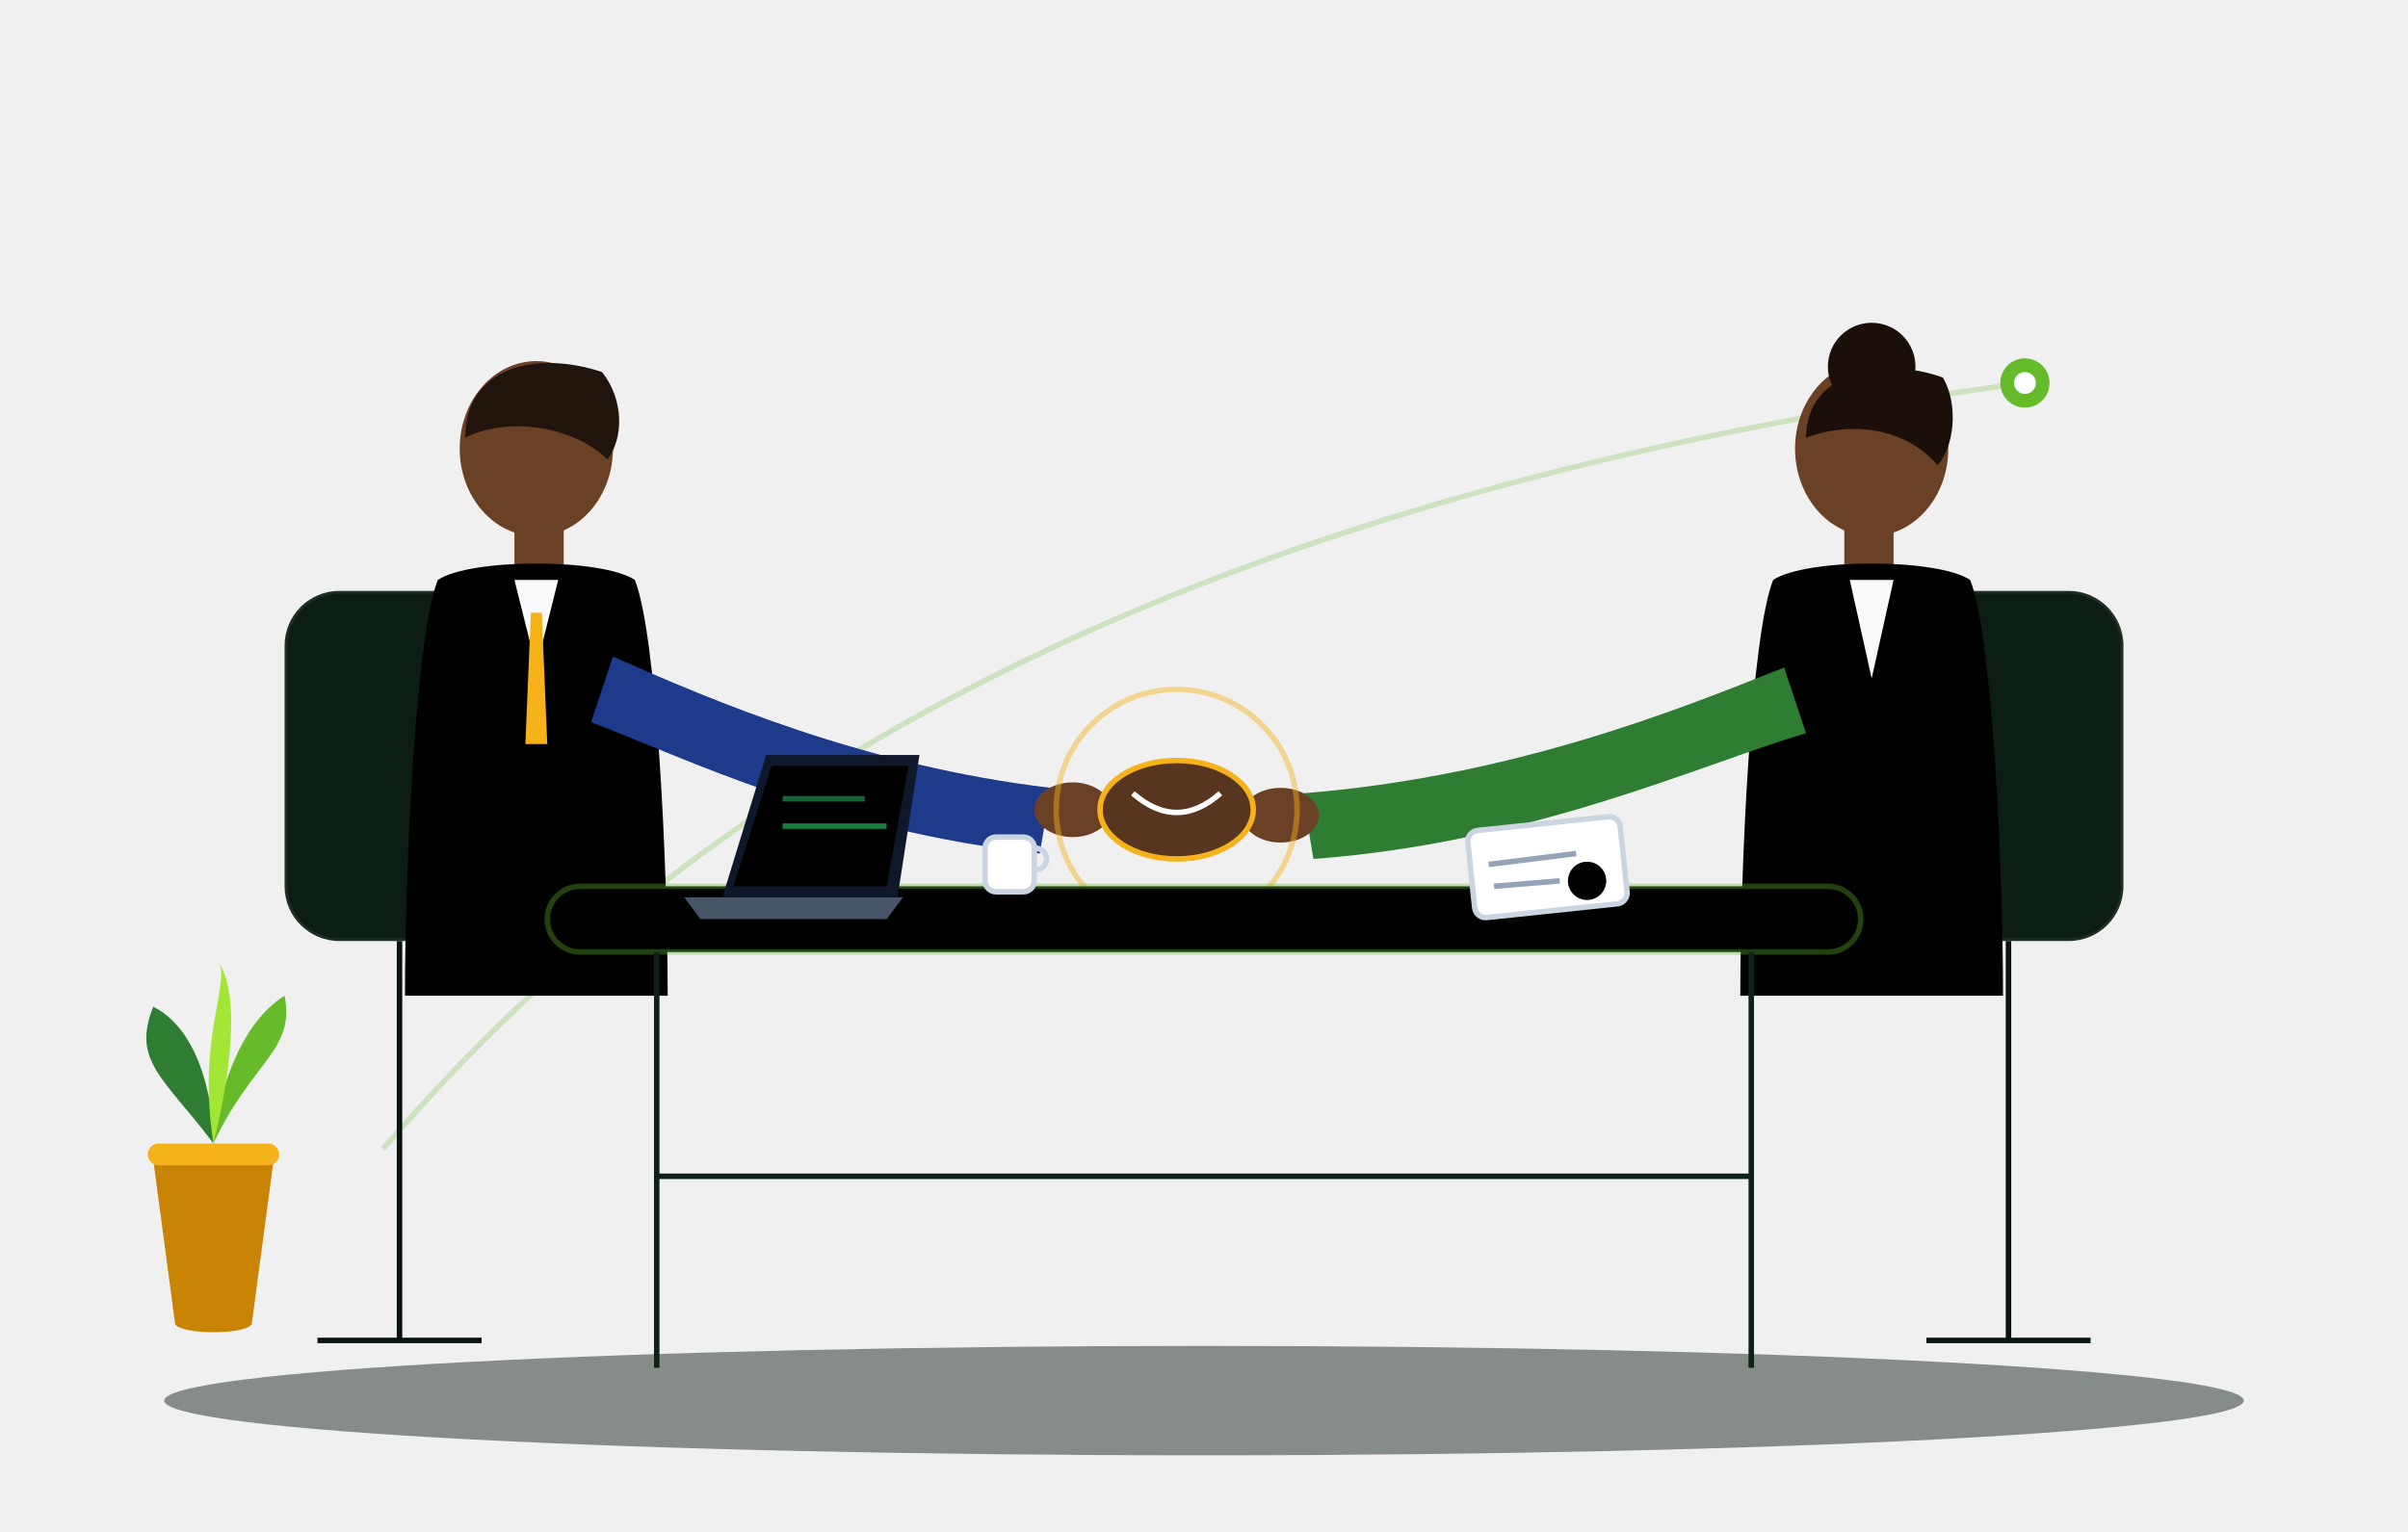
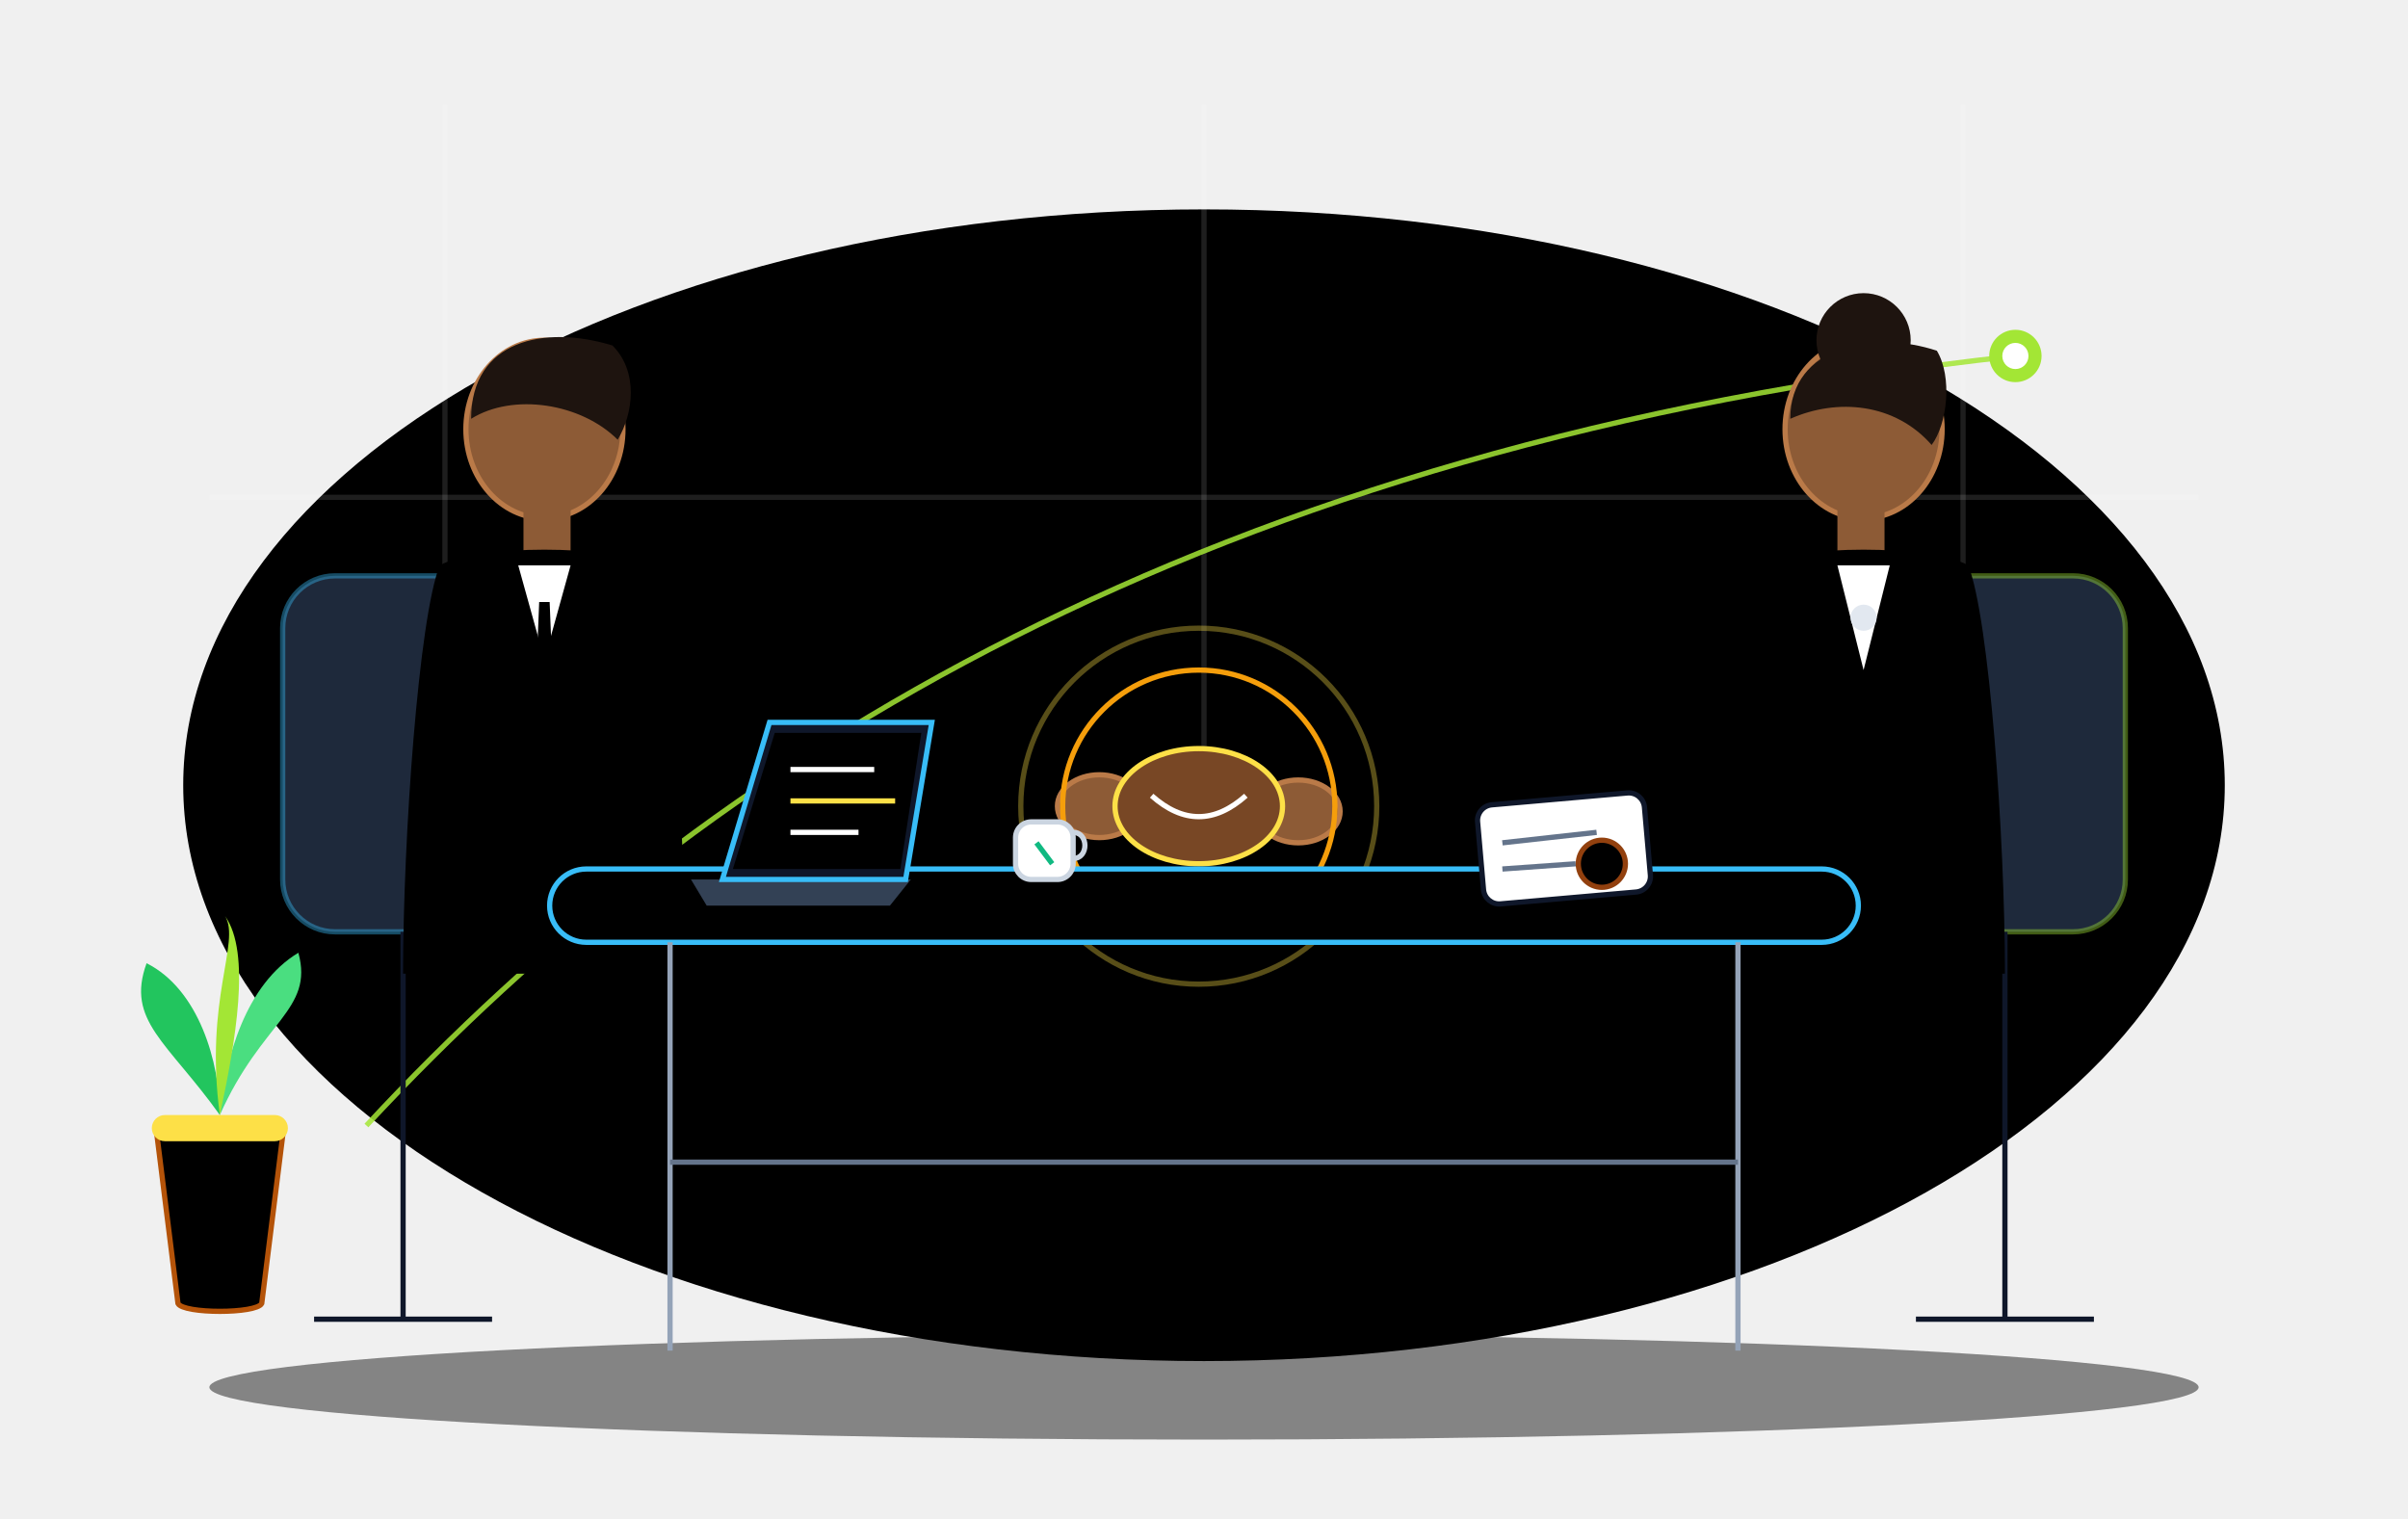
- <svg xmlns="http://www.w3.org/2000/svg" viewBox="0 0 440 280" width="100%" height="100%" fill="none">
+ <svg xmlns="http://www.w3.org/2000/svg" viewBox="0 0 460 290" width="100%" height="100%" fill="none">
  <defs>
-     <linearGradient id="clientJacketGrad" x1="0%" y1="0%" x2="100%" y2="100%">
-       <stop offset="0%" stopColor="#1E3A8A" />
-       <stop offset="100%" stopColor="#0F172A" />
+     <linearGradient id="clientSuitGrad" x1="0%" y1="0%" x2="100%" y2="100%">
+       <stop offset="0%" stopColor="#38BDF8" />
+       <stop offset="100%" stopColor="#0284C7" />
    </linearGradient>
-     <linearGradient id="partnerJacketGrad" x1="0%" y1="0%" x2="100%" y2="100%">
-       <stop offset="0%" stopColor="#66BB2A" />
-       <stop offset="100%" stopColor="#1E4620" />
+     <linearGradient id="partnerSuitGrad" x1="0%" y1="0%" x2="100%" y2="100%">
+       <stop offset="0%" stopColor="#A3E635" />
+       <stop offset="100%" stopColor="#4ADE80" />
    </linearGradient>
-     <linearGradient id="tableTopGrad" x1="0%" y1="0%" x2="100%" y2="0%">
-       <stop offset="0%" stopColor="#153320" />
-       <stop offset="50%" stopColor="#1C4029" />
-       <stop offset="100%" stopColor="#153320" />
+     <linearGradient id="goldAccentGrad" x1="0%" y1="0%" x2="100%" y2="100%">
+       <stop offset="0%" stopColor="#FDE047" />
+       <stop offset="100%" stopColor="#F59E0B" />
    </linearGradient>
-     <linearGradient id="dealGlowGrad" x1="0%" y1="0%" x2="100%" y2="100%">
-       <stop offset="0%" stopColor="#F6B21A" />
-       <stop offset="100%" stopColor="#D97706" />
+     <linearGradient id="brightTableTopGrad" x1="0%" y1="0%" x2="100%" y2="0%">
+       <stop offset="0%" stopColor="#E2E8F0" />
+       <stop offset="50%" stopColor="#FFFFFF" />
+       <stop offset="100%" stopColor="#E2E8F0" />
    </linearGradient>
-     <linearGradient id="laptopScreenGrad" x1="0%" y1="0%" x2="100%" y2="100%">
-       <stop offset="0%" stopColor="#D9F99D" />
-       <stop offset="100%" stopColor="#86EFAC" />
+     <linearGradient id="brightLaptopScreenGrad" x1="0%" y1="0%" x2="100%" y2="100%">
+       <stop offset="0%" stopColor="#38BDF8" />
+       <stop offset="100%" stopColor="#818CF8" />
    </linearGradient>
+     <radialGradient id="sceneAuraGrad" cx="50%" cy="50%" r="50%">
+       <stop offset="0%" stopColor="#10B981" stopOpacity="0.30" />
+       <stop offset="60%" stopColor="#38BDF8" stopOpacity="0.15" />
+       <stop offset="100%" stopColor="#091D12" stopOpacity="0" />
+     </radialGradient>
  </defs>
-   <ellipse cx="220" cy="256" rx="190" ry="10" fill="rgba(6, 21, 13, 0.45)" />
-   <g stroke="rgba(255, 255, 255, 0.05)" strokeWidth="1.5">
-     <line x1="80" y1="20" x2="80" y2="180" />
-     <line x1="220" y1="20" x2="220" y2="160" strokeDasharray="4 6" />
-     <line x1="360" y1="20" x2="360" y2="180" />
-     <line x1="40" y1="90" x2="400" y2="90" strokeDasharray="3 4" />
+   <ellipse cx="230" cy="150" rx="195" ry="110" fill="url(#sceneAuraGrad)" />
+   <ellipse cx="230" cy="265" rx="190" ry="10" fill="rgba(0, 0, 0, 0.45)" />
+   <g stroke="rgba(255, 255, 255, 0.12)" strokeWidth="1.2">
+     <line x1="85" y1="20" x2="85" y2="185" />
+     <line x1="230" y1="20" x2="230" y2="155" strokeDasharray="4 6" />
+     <line x1="375" y1="20" x2="375" y2="185" />
+     <line x1="40" y1="95" x2="420" y2="95" strokeDasharray="3 4" />
  </g>
-   <path d="M 70 210 C 130 140, 220 90, 370 70" stroke="rgba(102, 187, 42, 0.25)" strokeWidth="2.5" strokeDasharray="6 6" />
-   <circle cx="370" cy="70" r="4.5" fill="#66BB2A" />
-   <circle cx="370" cy="70" r="2" fill="#FFFFFF" />
+   <path d="M 70 215 C 135 145, 230 85, 385 68" stroke="#A3E635" strokeWidth="2" strokeDasharray="6 6" opacity="0.85" />
+   <circle cx="385" cy="68" r="5" fill="#A3E635" />
+   <circle cx="385" cy="68" r="2.5" fill="#FFFFFF" />
  <g id="client-figure">
-     <rect x="52" y="108" width="42" height="64" rx="10" fill="#0C1D13" stroke="rgba(255, 255, 255, 0.08)" strokeWidth="1.5" />
-     <line x1="73" y1="172" x2="73" y2="245" stroke="#08140D" strokeWidth="4.5" strokeLinecap="round" />
-     <line x1="58" y1="245" x2="88" y2="245" stroke="#08140D" strokeWidth="3" strokeLinecap="round" />
-     <ellipse cx="98" cy="82" rx="14" ry="16" fill="#6B4125" />
-     <path d="M 85 80 C 85 67, 98 64, 110 68 C 114 73, 114 80, 111 84 C 105 78, 93 76, 85 80 Z" fill="#20140D" />
-     <rect x="94" y="96" width="9" height="10" fill="#6B4125" />
-     <path d="M 80 106 C 76 116, 74 158, 74 182 L 122 182 C 122 158, 120 116, 116 106 C 110 102, 86 102, 80 106 Z" fill="url(#clientJacketGrad)" />
-     <polygon points="94,106 102,106 98,122" fill="#F8FAFC" />
-     <polygon points="97,112 99,112 100,136 96,136" fill="#F6B21A" />
-     <path d="M 112 120 C 130 128, 158 140, 192 144 L 190 156 C 152 152, 124 138, 108 132 Z" fill="#1E3A8A" />
-     <ellipse cx="196" cy="148" rx="7" ry="5" fill="#6B4125" />
+     <rect x="54" y="110" width="46" height="68" rx="10" fill="#1E293B" stroke="rgba(56, 189, 248, 0.4)" strokeWidth="2" />
+     <line x1="77" y1="178" x2="77" y2="252" stroke="#0F172A" strokeWidth="5" strokeLinecap="round" />
+     <line x1="60" y1="252" x2="94" y2="252" stroke="#0F172A" strokeWidth="3.5" strokeLinecap="round" />
+     <ellipse cx="104" cy="82" rx="15" ry="17" fill="#8D5B36" stroke="#BA7A48" strokeWidth="1" />
+     <path d="M 90 80 C 90 65, 104 62, 117 66 C 122 71, 121 79, 118 84 C 111 77, 98 75, 90 80 Z" fill="#1E140F" />
+     <rect x="100" y="97" width="9" height="11" fill="#8D5B36" />
+     <path d="M 84 108 C 80 118, 77 160, 77 186 L 131 186 C 131 160, 128 118, 124 108 C 117 104, 91 104, 84 108 Z" fill="url(#clientSuitGrad)" />
+     <polygon points="99,108 109,108 104,126" fill="#FFFFFF" />
+     <polygon points="103,115 105,115 106,140 102,140" fill="url(#goldAccentGrad)" />
+     <path d="M 120 124 C 140 132, 172 144, 206 148 L 204 162 C 164 157, 134 144, 116 137 Z" fill="url(#clientSuitGrad)" />
+     <ellipse cx="210" cy="154" rx="8" ry="6" fill="#8D5B36" stroke="#BA7A48" strokeWidth="1" />
  </g>
  <g id="partner-figure">
-     <rect x="346" y="108" width="42" height="64" rx="10" fill="#0C1D13" stroke="rgba(255, 255, 255, 0.08)" strokeWidth="1.5" />
-     <line x1="367" y1="172" x2="367" y2="245" stroke="#08140D" strokeWidth="4.5" strokeLinecap="round" />
-     <line x1="352" y1="245" x2="382" y2="245" stroke="#08140D" strokeWidth="3" strokeLinecap="round" />
-     <ellipse cx="342" cy="82" rx="14" ry="16" fill="#6B4125" />
-     <circle cx="342" cy="67" r="8" fill="#1A1009" />
-     <path d="M 330 80 C 330 68, 344 65, 355 69 C 358 74, 357 82, 354 85 C 348 78, 338 77, 330 80 Z" fill="#1A1009" />
-     <rect x="337" y="96" width="9" height="10" fill="#6B4125" />
-     <path d="M 324 106 C 320 116, 318 158, 318 182 L 366 182 C 366 158, 364 116, 360 106 C 354 102, 330 102, 324 106 Z" fill="url(#partnerJacketGrad)" />
-     <polygon points="338,106 346,106 342,124" fill="#F8FAFC" />
-     <path d="M 326 122 C 306 130, 276 142, 238 145 L 240 157 C 280 154, 310 140, 330 134 Z" fill="#2E7D32" />
-     <ellipse cx="234" cy="149" rx="7" ry="5" fill="#6B4125" />
+     <rect x="360" y="110" width="46" height="68" rx="10" fill="#1E293B" stroke="rgba(163, 230, 53, 0.4)" strokeWidth="2" />
+     <line x1="383" y1="178" x2="383" y2="252" stroke="#0F172A" strokeWidth="5" strokeLinecap="round" />
+     <line x1="366" y1="252" x2="400" y2="252" stroke="#0F172A" strokeWidth="3.5" strokeLinecap="round" />
+     <ellipse cx="356" cy="82" rx="15" ry="17" fill="#8D5B36" stroke="#BA7A48" strokeWidth="1" />
+     <circle cx="356" cy="65" r="9" fill="#1E140F" />
+     <path d="M 342 80 C 342 66, 358 63, 370 67 C 373 72, 372 81, 369 85 C 362 77, 351 76, 342 80 Z" fill="#1E140F" />
+     <rect x="351" y="97" width="9" height="11" fill="#8D5B36" />
+     <path d="M 336 108 C 332 118, 329 160, 329 186 L 383 186 C 383 160, 380 118, 376 108 C 369 104, 343 104, 336 108 Z" fill="url(#partnerSuitGrad)" />
+     <polygon points="351,108 361,108 356,128" fill="#FFFFFF" />
+     <circle cx="356" cy="118" r="2.5" fill="#E2E8F0" />
+     <path d="M 340 126 C 318 134, 286 146, 252 149 L 254 163 C 292 160, 324 146, 344 139 Z" fill="url(#partnerSuitGrad)" />
+     <ellipse cx="248" cy="155" rx="8" ry="6" fill="#8D5B36" stroke="#BA7A48" strokeWidth="1" />
  </g>
  <g id="handshake-clasp">
-     <ellipse cx="215" cy="148" rx="14" ry="9" fill="#58351E" stroke="#F6B21A" strokeWidth="1.5" />
-     <path d="M 207 145 Q 215 152 223 145" stroke="#FFFFFF" strokeWidth="1.5" strokeLinecap="round" fill="none" />
-     <circle cx="215" cy="148" r="22" stroke="rgba(246, 178, 26, 0.45)" strokeWidth="1.5" strokeDasharray="4 4" fill="none" />
+     <ellipse cx="229" cy="154" rx="16" ry="11" fill="#784725" stroke="#FDE047" strokeWidth="2.5" />
+     <path d="M 220 152 Q 229 160 238 152" stroke="#FFFFFF" strokeWidth="2" strokeLinecap="round" fill="none" />
+     <circle cx="229" cy="154" r="26" stroke="#F59E0B" strokeWidth="2" strokeDasharray="5 5" fill="none" />
+     <circle cx="229" cy="154" r="34" stroke="rgba(253, 224, 71, 0.35)" strokeWidth="1.2" fill="none" />
  </g>
  <g id="conference-table">
-     <rect x="100" y="162" width="240" height="12" rx="6" fill="url(#tableTopGrad)" stroke="rgba(102, 187, 42, 0.35)" strokeWidth="1" />
-     <line x1="120" y1="174" x2="120" y2="250" stroke="#0D2216" strokeWidth="5" strokeLinecap="round" />
-     <line x1="320" y1="174" x2="320" y2="250" stroke="#0D2216" strokeWidth="5" strokeLinecap="round" />
-     <line x1="120" y1="215" x2="320" y2="215" stroke="#0D2216" strokeWidth="3" />
-     <polygon points="125,164 165,164 162,168 128,168" fill="#475569" />
-     <polygon points="132,164 140,138 168,138 164,164" fill="#0F172A" />
-     <polygon points="134,162 141,140 166,140 162,162" fill="url(#laptopScreenGrad)" />
-     <line x1="143" y1="146" x2="158" y2="146" stroke="#166534" strokeWidth="1.5" strokeLinecap="round" />
-     <line x1="143" y1="151" x2="162" y2="151" stroke="#15803D" strokeWidth="1.5" strokeLinecap="round" />
-     <rect x="268" y="152" width="28" height="16" rx="2" fill="#FFFFFF" stroke="#CBD5E1" strokeWidth="1" transform="rotate(-6 268 152)" />
-     <line x1="272" y1="158" x2="288" y2="156" stroke="#94A3B8" strokeWidth="1.5" strokeLinecap="round" />
-     <line x1="273" y1="162" x2="285" y2="161" stroke="#94A3B8" strokeWidth="1.5" strokeLinecap="round" />
-     <circle cx="290" cy="161" r="3.5" fill="url(#dealGlowGrad)" />
-     <rect x="180" y="153" width="9" height="10" rx="2" fill="#FFFFFF" stroke="#CBD5E1" strokeWidth="1" />
-     <path d="M 189 155 C 192 155, 192 159, 189 159" stroke="#CBD5E1" strokeWidth="1" fill="none" />
+     <rect x="105" y="166" width="250" height="14" rx="7" fill="url(#brightTableTopGrad)" stroke="#38BDF8" strokeWidth="1.5" />
+     <line x1="128" y1="180" x2="128" y2="258" stroke="#94A3B8" strokeWidth="6" strokeLinecap="round" />
+     <line x1="332" y1="180" x2="332" y2="258" stroke="#94A3B8" strokeWidth="6" strokeLinecap="round" />
+     <line x1="128" y1="222" x2="332" y2="222" stroke="#64748B" strokeWidth="3" />
+     <polygon points="132,168 174,168 170,173 135,173" fill="#334155" />
+     <polygon points="138,168 147,138 178,138 173,168" fill="#0F172A" stroke="#38BDF8" strokeWidth="1.2" />
+     <polygon points="140,166 148,140 176,140 172,166" fill="url(#brightLaptopScreenGrad)" />
+     <line x1="151" y1="147" x2="167" y2="147" stroke="#FFFFFF" strokeWidth="1.8" strokeLinecap="round" />
+     <line x1="151" y1="153" x2="171" y2="153" stroke="#FDE047" strokeWidth="1.8" strokeLinecap="round" />
+     <line x1="151" y1="159" x2="164" y2="159" stroke="#FFFFFF" strokeWidth="1.8" strokeLinecap="round" />
+     <rect x="282" y="154" width="32" height="19" rx="3" fill="#FFFFFF" stroke="#0F172A" strokeWidth="1.5" transform="rotate(-5 282 154)" />
+     <line x1="287" y1="161" x2="305" y2="159" stroke="#64748B" strokeWidth="2" strokeLinecap="round" />
+     <line x1="287" y1="166" x2="301" y2="165" stroke="#64748B" strokeWidth="2" strokeLinecap="round" />
+     <circle cx="306" cy="165" r="4.5" fill="url(#goldAccentGrad)" stroke="#92400E" strokeWidth="1" />
+     <rect x="194" y="157" width="11" height="11" rx="3" fill="#FFFFFF" stroke="#CBD5E1" strokeWidth="1.2" />
+     <path d="M 205 159 C 208 159, 208 164, 205 164" stroke="#CBD5E1" strokeWidth="1.2" fill="none" />
+     <line x1="198" y1="161" x2="201" y2="165" stroke="#10B981" strokeWidth="2" strokeLinecap="round" />
  </g>
-   <g id="office-plant" transform="translate(18, 172)">
-     <path d="M 10 40 L 14 70 C 15 72 27 72 28 70 L 32 40 Z" fill="#C98405" />
-     <rect x="9" y="37" width="24" height="4" rx="2" fill="#F6B21A" />
-     <path d="M 21 37 C 12 25, 6 22, 10 12 C 18 16, 21 28, 21 37 Z" fill="#2E7D32" />
-     <path d="M 21 37 C 28 22, 36 20, 34 10 C 26 15, 22 27, 21 37 Z" fill="#66BB2A" />
-     <path d="M 21 37 C 18 18, 24 8, 22 4 C 26 10, 24 25, 21 37 Z" fill="#A3E635" />
+   <g id="office-plant" transform="translate(18, 175)">
+     <path d="M 12 42 L 16 74 C 17 76 31 76 32 74 L 36 42 Z" fill="url(#goldAccentGrad)" stroke="#B45309" strokeWidth="1.2" />
+     <rect x="11" y="38" width="26" height="5" rx="2.5" fill="#FDE047" />
+     <path d="M 24 38 C 14 24, 6 20, 10 9 C 20 14, 24 28, 24 38 Z" fill="#22C55E" />
+     <path d="M 24 38 C 32 20, 42 18, 39 7 C 29 13, 25 27, 24 38 Z" fill="#4ADE80" />
+     <path d="M 24 38 C 21 16, 28 5, 25 0 C 30 7, 27 24, 24 38 Z" fill="#A3E635" />
  </g>
</svg>
